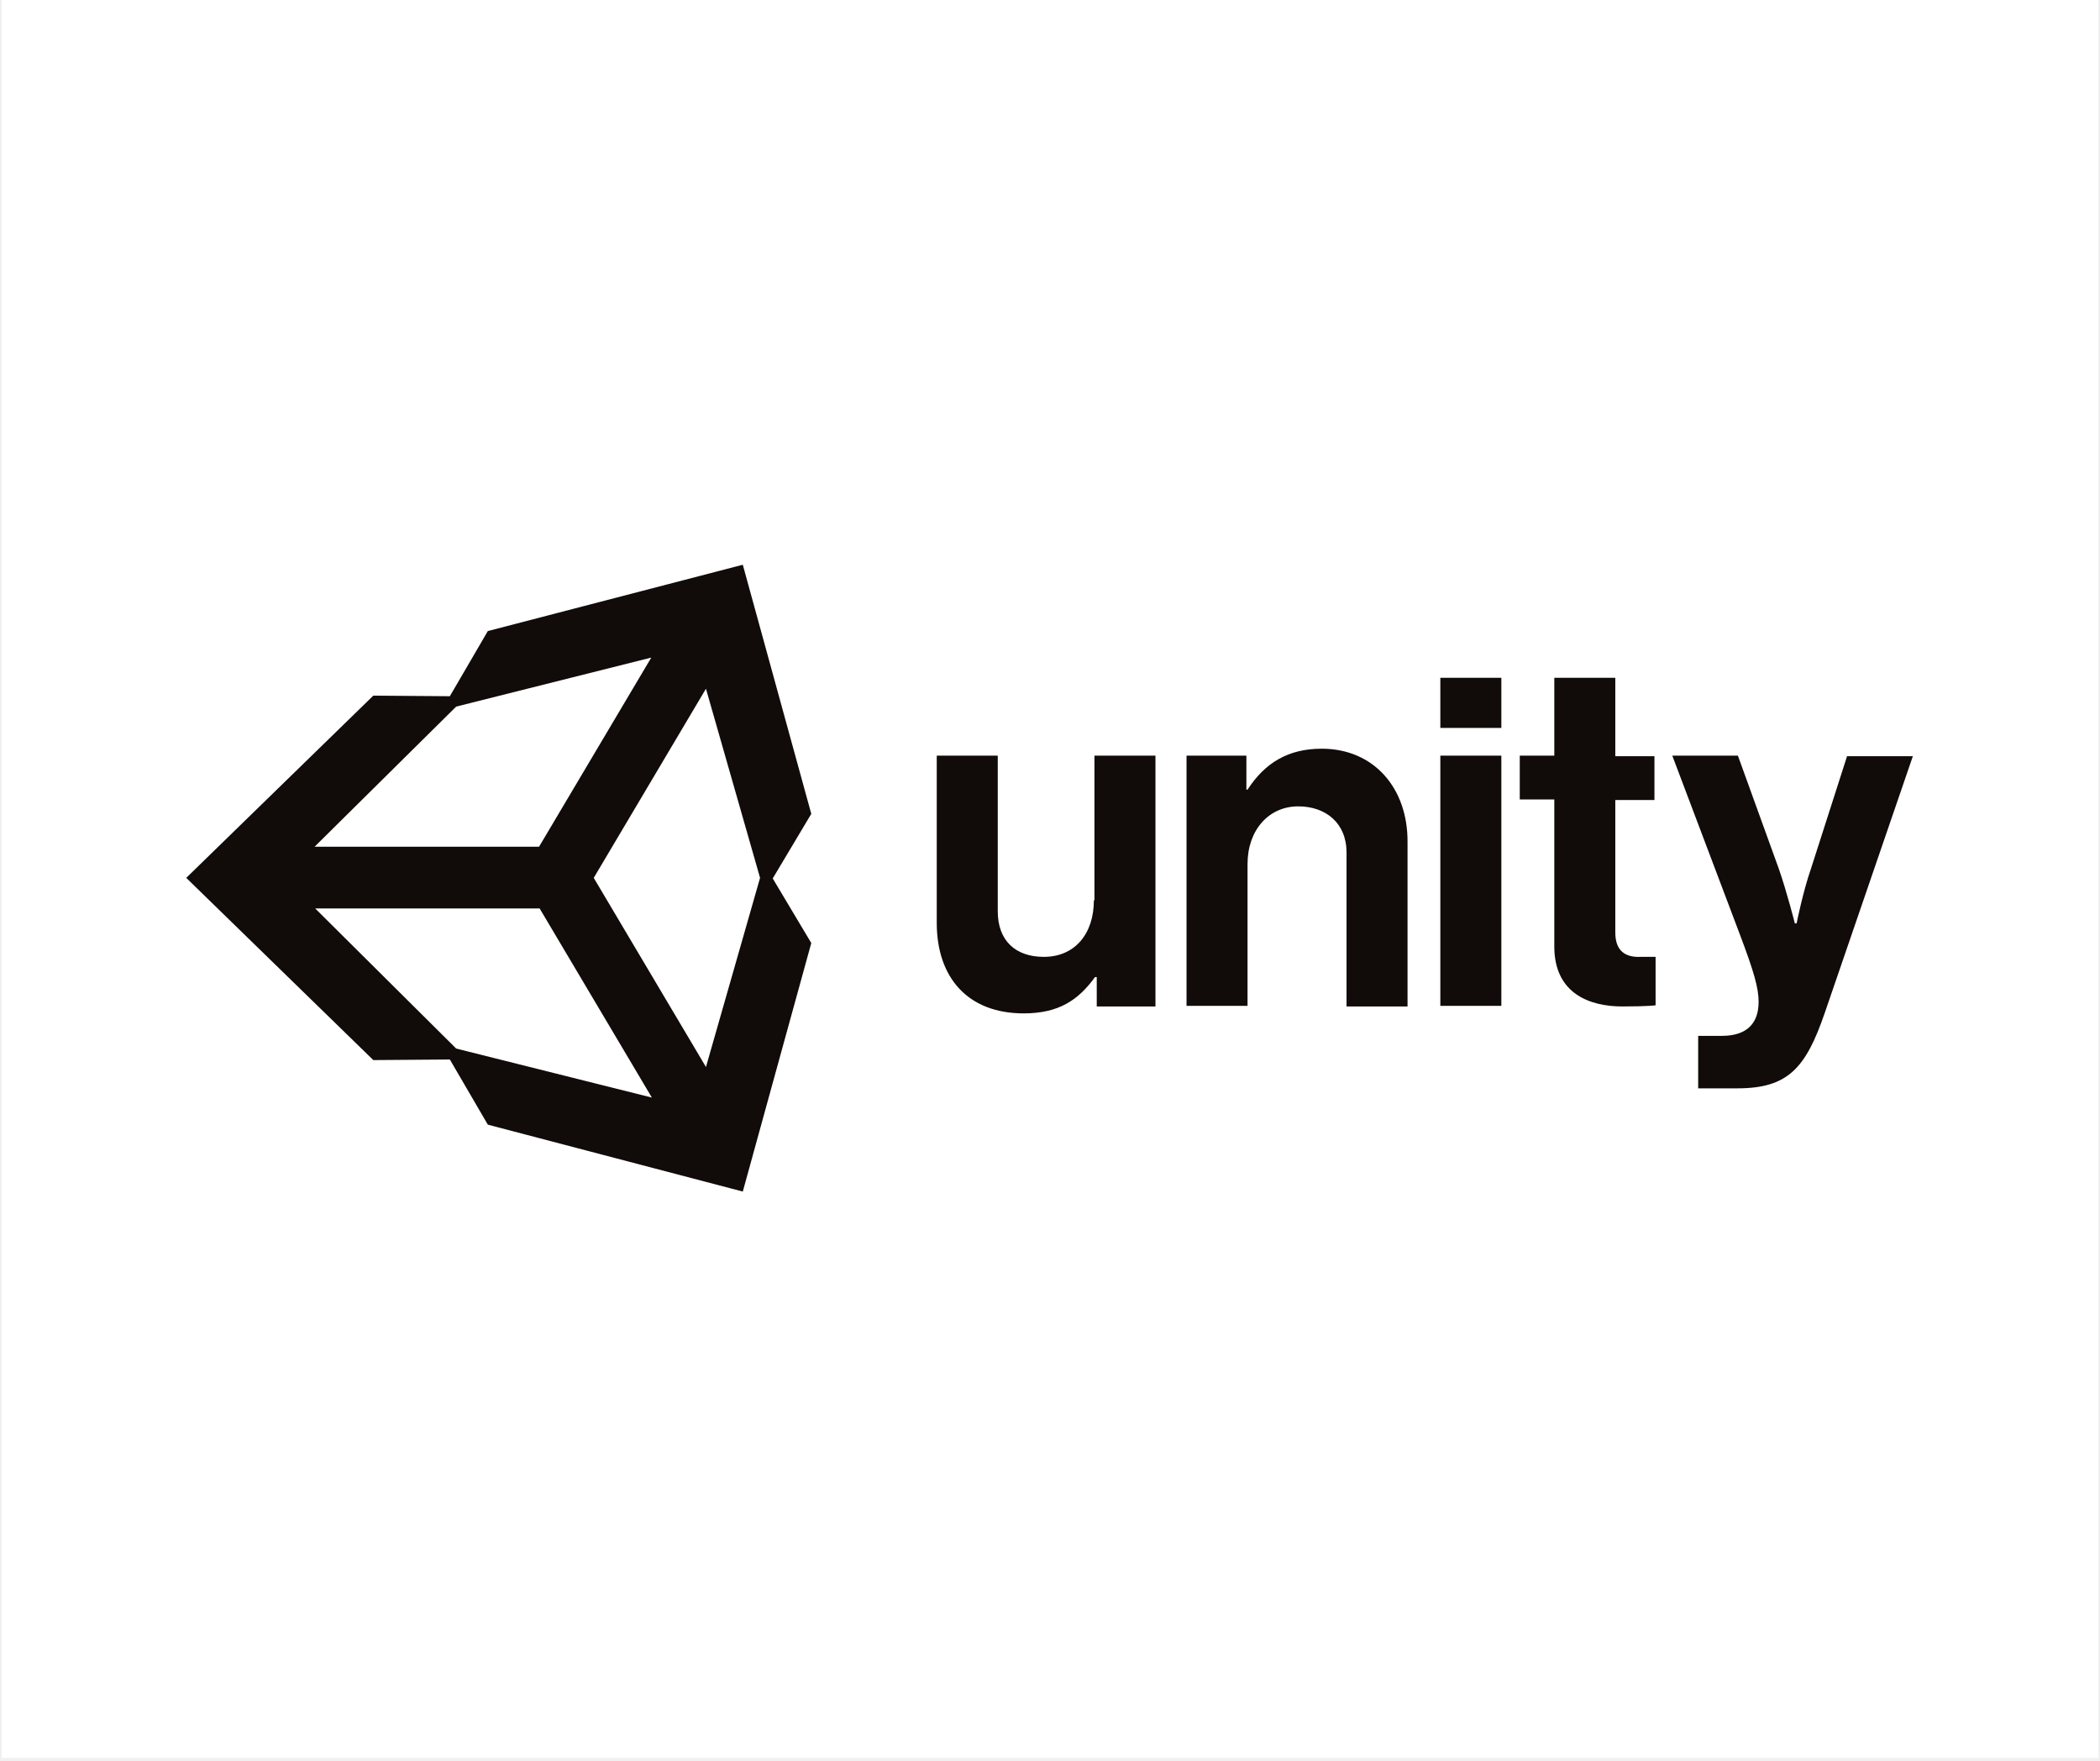
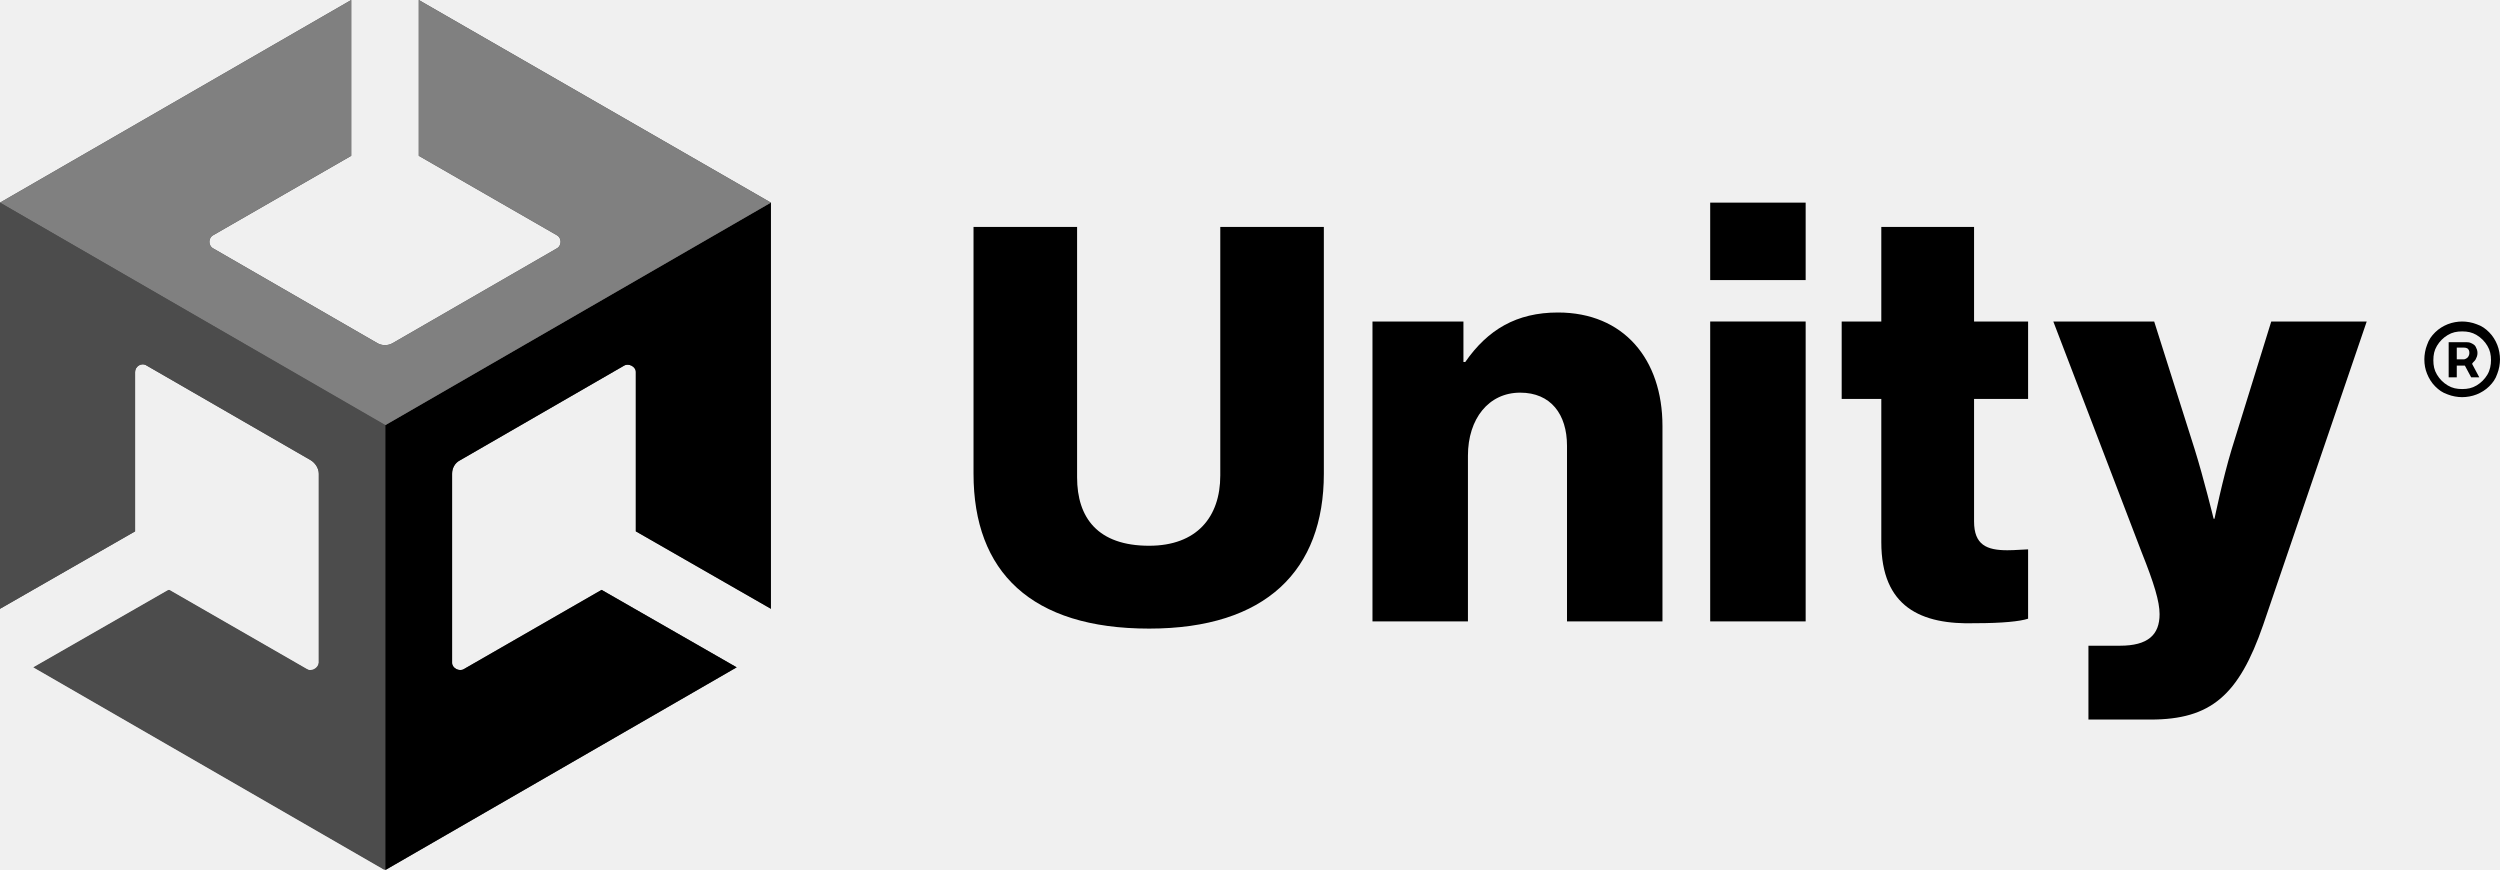
- <svg xmlns="http://www.w3.org/2000/svg" width="940" zoomAndPan="magnify" viewBox="0 0 705 591" height="788" preserveAspectRatio="xMidYMid meet" version="1.2">
-   <defs>
-     <clipPath id="a0c93a503e">
-       <path d="M 0.594 0 L 704.402 0 L 704.402 590 L 0.594 590 Z M 0.594 0 " />
-     </clipPath>
-     <clipPath id="de436fcde4">
-       <path d="M 62 189.555 L 643 189.555 L 643 400 L 62 400 Z M 62 189.555 " />
-     </clipPath>
-   </defs>
-   <g id="bafc5548a1">
-     <g clip-rule="nonzero" clip-path="url(#a0c93a503e)">
-       <path style=" stroke:none;fill-rule:nonzero;fill:#ffffff;fill-opacity:1;" d="M 0.594 0 L 704.406 0 L 704.406 590 L 0.594 590 Z M 0.594 0 " />
-       <path style=" stroke:none;fill-rule:nonzero;fill:#ffffff;fill-opacity:1;" d="M 0.594 0 L 704.406 0 L 704.406 590 L 0.594 590 Z M 0.594 0 " />
-     </g>
-     <g clip-rule="nonzero" clip-path="url(#de436fcde4)">
-       <path style=" stroke:none;fill-rule:nonzero;fill:#110b09;fill-opacity:1;" d="M 237 358.137 L 199.324 294.652 L 237 231.168 L 255.164 294.652 Z M 153.145 351.941 L 105.809 304.91 L 181.16 304.91 L 218.84 368.395 Z M 153.145 237.168 L 218.645 220.715 L 180.969 284.199 L 105.617 284.199 Z M 249.367 189.555 L 163.773 211.812 L 151.02 233.684 L 125.324 233.488 L 62.527 294.652 L 125.324 355.812 L 151.02 355.617 L 163.773 377.488 L 249.367 399.941 L 272.359 316.523 L 259.414 294.848 L 272.359 273.168 Z M 443.742 251.297 C 432.34 251.297 424.613 256.137 418.816 265.039 L 418.43 265.039 L 418.43 253.621 L 398.336 253.621 L 398.336 337.617 L 418.816 337.617 L 418.816 290.008 C 418.816 278.586 425.965 270.652 435.82 270.652 C 445.094 270.652 452.051 276.266 452.051 286.137 L 452.051 337.812 L 472.531 337.812 L 472.531 282.844 C 472.723 264.457 461.129 251.297 443.742 251.297 Z M 367.227 302.199 C 367.227 313.426 360.852 321.168 350.418 321.168 C 340.953 321.168 334.961 315.75 334.961 305.879 L 334.961 253.621 L 314.48 253.621 L 314.48 309.75 C 314.48 328.133 324.914 340.137 343.656 340.137 C 355.441 340.137 362.012 335.684 367.613 327.941 L 368.195 327.941 L 368.195 337.812 L 387.902 337.812 L 387.902 253.621 L 367.422 253.621 L 367.422 302.199 Z M 483.543 253.621 L 504.023 253.621 L 504.023 337.617 L 483.543 337.617 Z M 483.543 227.492 L 504.023 227.492 L 504.023 244.328 L 483.543 244.328 Z M 620.145 253.621 L 607.973 291.555 C 605.27 299.297 603.145 309.941 603.145 309.941 L 602.562 309.941 C 602.562 309.941 599.859 299.297 597.156 291.555 L 583.434 253.621 L 561.41 253.621 L 584.016 313.426 C 588.844 326.199 590.391 331.617 590.391 336.262 C 590.391 343.23 586.723 347.684 578.027 347.684 L 570.102 347.684 L 570.102 365.297 L 583.242 365.297 C 600.246 365.297 606.234 358.523 612.609 339.941 L 642.172 253.812 L 620.145 253.812 Z M 542.281 313.039 L 542.281 268.523 L 555.422 268.523 L 555.422 253.812 L 542.281 253.812 L 542.281 227.492 L 521.801 227.492 L 521.801 253.621 L 510.207 253.621 L 510.207 268.328 L 521.801 268.328 L 521.801 317.684 C 521.801 333.555 533.777 337.812 544.598 337.812 C 553.488 337.812 555.805 337.426 555.805 337.426 L 555.805 321.168 L 550.59 321.168 C 545.758 321.359 542.281 319.234 542.281 313.039 Z M 542.281 313.039 " />
+ <svg xmlns="http://www.w3.org/2000/svg" version="1.1" x="0px" y="0px" viewBox="0 0 277.6 96.6" style="enable-background:new 0 0 277.6 96.6;" xml:space="preserve">
+   <style type="text/css">
+   .st0{fill:#4C4C4C;}
+ 	.st1{fill:#808080;}
+ 	.st2{display:none;}
+ 	.st3{display:inline;}
+ 	.st4{fill:none;stroke:#ED1C24;stroke-width:0.318;stroke-miterlimit:10;stroke-dasharray:2.117;}
+ 	.st5{display:inline;fill:none;stroke:#ED1C24;stroke-width:0.318;stroke-miterlimit:10;stroke-dasharray:2.117;}
+ 	.st6{display:inline;fill:none;stroke:#ED1C24;stroke-width:0.3;stroke-miterlimit:10;stroke-dasharray:2;}
+ 	.st7{display:inline;fill:none;stroke:#ED1C24;stroke-width:0.3;stroke-miterlimit:10;stroke-dasharray:2;}
+ 	.st8{fill:none;stroke:#ED1C24;stroke-width:0.3;stroke-miterlimit:10;}
+ 	.st9{fill:#ED1C24;}
+ 	.st10{display:inline;fill:#ED1C24;}
+ 	.st11{display:inline;opacity:0.15;fill:#ED1C24;}
+ 	.st12{display:inline;fill:none;stroke:#ED1C24;stroke-width:0.317;stroke-miterlimit:10;stroke-dasharray:2.113;}
+  </style>
+   <g id="Logo">
+     <g>
+       <g>
+         <path class="st0" d="M85.6,67.6V22.5L46.5,0v17.3l15.3,8.8c0.6,0.3,0.6,1.2,0,1.5c0,0-18.2,10.5-18.2,10.5     c-0.5,0.3-1.2,0.3-1.7,0L23.7,27.6c-0.6-0.3-0.6-1.2,0-1.5L39,17.3L39,0L0,22.5v45.1l0-0.2v0.2L15,59l0-17.7     c0-0.6,0.7-1.1,1.3-0.7c0,0,18.2,10.5,18.2,10.5c0.5,0.3,0.9,0.9,0.9,1.5l0,21c0,0.6-0.7,1.1-1.3,0.7l-15.3-8.8l-15,8.6l39,22.5     l39-22.5l-15-8.6l-15.3,8.8c-0.5,0.3-1.3-0.1-1.3-0.7l0-21c0-0.6,0.3-1.2,0.9-1.5l18.2-10.5c0.5-0.3,1.3,0.1,1.3,0.7l0,17.7     L85.6,67.6z">
+     </path>
+         <path d="M42.8,96.6l39-22.5l-15-8.6l-15.3,8.8c-0.5,0.3-1.3-0.1-1.3-0.7c0,0,0-21,0-21c0-0.6,0.3-1.2,0.9-1.5l18.2-10.5     c0.5-0.3,1.3,0.1,1.3,0.7c0,0,0,17.7,0,17.7l15,8.6V22.5L42.8,47.2L42.8,96.6z">
+     </path>
+         <path class="st1" d="M46.5,0v17.3l15.3,8.8c0.6,0.3,0.6,1.2,0,1.5c0,0-18.2,10.5-18.2,10.5c-0.5,0.3-1.2,0.3-1.7,0L23.7,27.6     c-0.6-0.3-0.6-1.2,0-1.5c0,0,15.3-8.8,15.3-8.8L39,0L0,22.5l42.8,24.7l42.8-24.7L46.5,0z">
+     </path>
+         <path class="st0" d="M34,74.3l-15.3-8.8l-15,8.6l39,22.5l0-49.4L0,22.5v45.1l0-0.2v0.2L15,59l0-17.7c0-0.6,0.7-1.1,1.3-0.7     c0,0,18.2,10.5,18.2,10.5c0.5,0.3,0.9,0.9,0.9,1.5l0,21C35.3,74.2,34.6,74.6,34,74.3z">
+     </path>
+       </g>
+       <g>
+         <path d="M108.1,52.6V25.2h11.5V53c0,4.5,2.3,7.6,8,7.6c5.3,0,7.9-3.2,7.9-7.8V25.2h11.5v27.4c0,10.7-6.4,17.2-19.4,17.2     C114.5,69.8,108.1,63.5,108.1,52.6z">
+     </path>
+         <path d="M152.3,35.7h10.2v4.5h0.2c2.5-3.6,5.7-5.5,10.3-5.5c7.3,0,11.6,5.2,11.6,12.6V69h-10.6V49.5c0-3.5-1.8-5.9-5.2-5.9     c-3.5,0-5.8,2.9-5.8,7V69h-10.6V35.7z">
+     </path>
+         <path d="M189.9,22.5h10.6v8.6h-10.6V22.5z M189.9,35.7h10.6V69h-10.6V35.7z">
+     </path>
+         <path d="M208.9,60.2V44.3h-4.4v-8.6h4.4V25.2h10.3v10.5h6v8.6h-6v13.6c0,2.6,1.4,3.2,3.7,3.2c0.9,0,1.9-0.1,2.3-0.1v7.7     c-0.9,0.3-2.9,0.5-5.8,0.5C213.3,69.4,208.9,67.4,208.9,60.2z">
+     </path>
+         <path d="M231.8,71.7h3.6c3.1,0,4.4-1.2,4.4-3.5c0-1.4-0.6-3.4-2-6.9L228,35.7h11.2l4.5,14.2c1,3.2,2.1,7.7,2.1,7.7h0.1     c0,0,0.9-4.4,1.9-7.7l4.4-14.2h10.6l-11.5,33.7c-2.7,7.8-5.8,10.5-12.5,10.5h-6.9V71.7z">
+     </path>
+         <g>
+           <path d="M277.3,38.3c-0.2-0.5-0.5-1-0.9-1.4c-0.4-0.4-0.8-0.7-1.4-0.9c-0.5-0.2-1.1-0.3-1.6-0.3s-1.1,0.1-1.6,0.3      c-0.5,0.2-1,0.5-1.4,0.9s-0.7,0.8-0.9,1.4c-0.2,0.5-0.3,1.1-0.3,1.6c0,0.6,0.1,1.1,0.3,1.6c0.2,0.5,0.5,1,0.9,1.4      s0.8,0.7,1.4,0.9c0.5,0.2,1.1,0.3,1.6,0.3s1.1-0.1,1.6-0.3c0.5-0.2,1-0.5,1.4-0.9c0.4-0.4,0.7-0.8,0.9-1.4      c0.2-0.5,0.3-1.1,0.3-1.6C277.6,39.4,277.5,38.8,277.3,38.3z M276.2,41.6c-0.3,0.5-0.7,0.9-1.2,1.2c-0.5,0.3-1,0.4-1.6,0.4      c-0.6,0-1.1-0.1-1.6-0.4c-0.5-0.3-0.9-0.7-1.2-1.2c-0.3-0.5-0.4-1-0.4-1.6c0-0.6,0.1-1.1,0.4-1.6c0.3-0.5,0.7-0.9,1.2-1.2      c0.5-0.3,1-0.4,1.6-0.4c0.6,0,1.1,0.1,1.6,0.4c0.5,0.3,0.9,0.7,1.2,1.2c0.3,0.5,0.4,1,0.4,1.6C276.6,40.5,276.5,41.1,276.2,41.6      z">
+      </path>
+           <path d="M274.9,39.9c0.1-0.2,0.2-0.4,0.2-0.7c0-0.3-0.1-0.5-0.2-0.7c-0.1-0.2-0.3-0.3-0.5-0.4c-0.2-0.1-0.4-0.1-0.5-0.1h-2v3.9      h0.9v-1.3h0.9l0.7,1.3h0.9l-0.8-1.5C274.6,40.2,274.8,40.1,274.9,39.9z M272.8,38.6h0.8c0.1,0,0.2,0,0.4,0.1      c0.1,0.1,0.2,0.2,0.2,0.5c0,0.2-0.1,0.4-0.2,0.5c-0.1,0.1-0.3,0.2-0.4,0.2h-0.8V38.6z">
+      </path>
+         </g>
+       </g>
    </g>
  </g>
+   <g id="Guides" class="st2">
+     <g class="st3">
+       <line class="st4" x1="-44.6" y1="22.5" x2="322.2" y2="22.5">
+    </line>
+     </g>
+     <line class="st5" x1="-44.6" y1="69" x2="322.2" y2="69">
+   </line>
+     <line class="st6" x1="0" y1="141.3" x2="0" y2="-44.6">
+   </line>
+     <line class="st6" x1="70.6" y1="141.3" x2="70.6" y2="-44.6">
+   </line>
+     <line class="st7" x1="152.3" y1="141.3" x2="152.3" y2="-44.6">
+   </line>
+     <line class="st7" x1="184.5" y1="141.3" x2="184.5" y2="-44.6">
+   </line>
+     <line class="st7" x1="189.9" y1="141.3" x2="189.9" y2="-44.6">
+   </line>
+     <line class="st6" x1="262.7" y1="141.3" x2="262.7" y2="-44.6">
+   </line>
+     <line class="st6" x1="269.1" y1="-44.6" x2="269.1" y2="141.3">
+   </line>
+     <line class="st6" x1="277.6" y1="-44.6" x2="277.6" y2="141.3">
+   </line>
+     <line class="st7" x1="85.6" y1="-44.6" x2="85.6" y2="141.3">
+   </line>
+     <line class="st7" x1="108.1" y1="141.3" x2="108.1" y2="-44.6">
+   </line>
+     <line class="st7" x1="146.9" y1="141.3" x2="146.9" y2="-44.6">
+   </line>
+     <line class="st6" x1="0" y1="141.3" x2="0" y2="-44.6">
+   </line>
+     <path class="st11" d="M-17.2,69h-27.4V57.5h27.8c4.5,0,7.6-2.3,7.6-8c0-5.3-3.2-7.9-7.8-7.9h-27.6V30.1h27.4   C-6.5,30.1,0,36.6,0,49.5C0,62.5-6.4,69-17.2,69z">
+   </path>
+     <line class="st12" x1="-44.6" y1="0" x2="320.1" y2="0">
+   </line>
+     <line class="st12" x1="-44.6" y1="96.6" x2="322.2" y2="96.6">
+   </line>
+   </g>
</svg>
